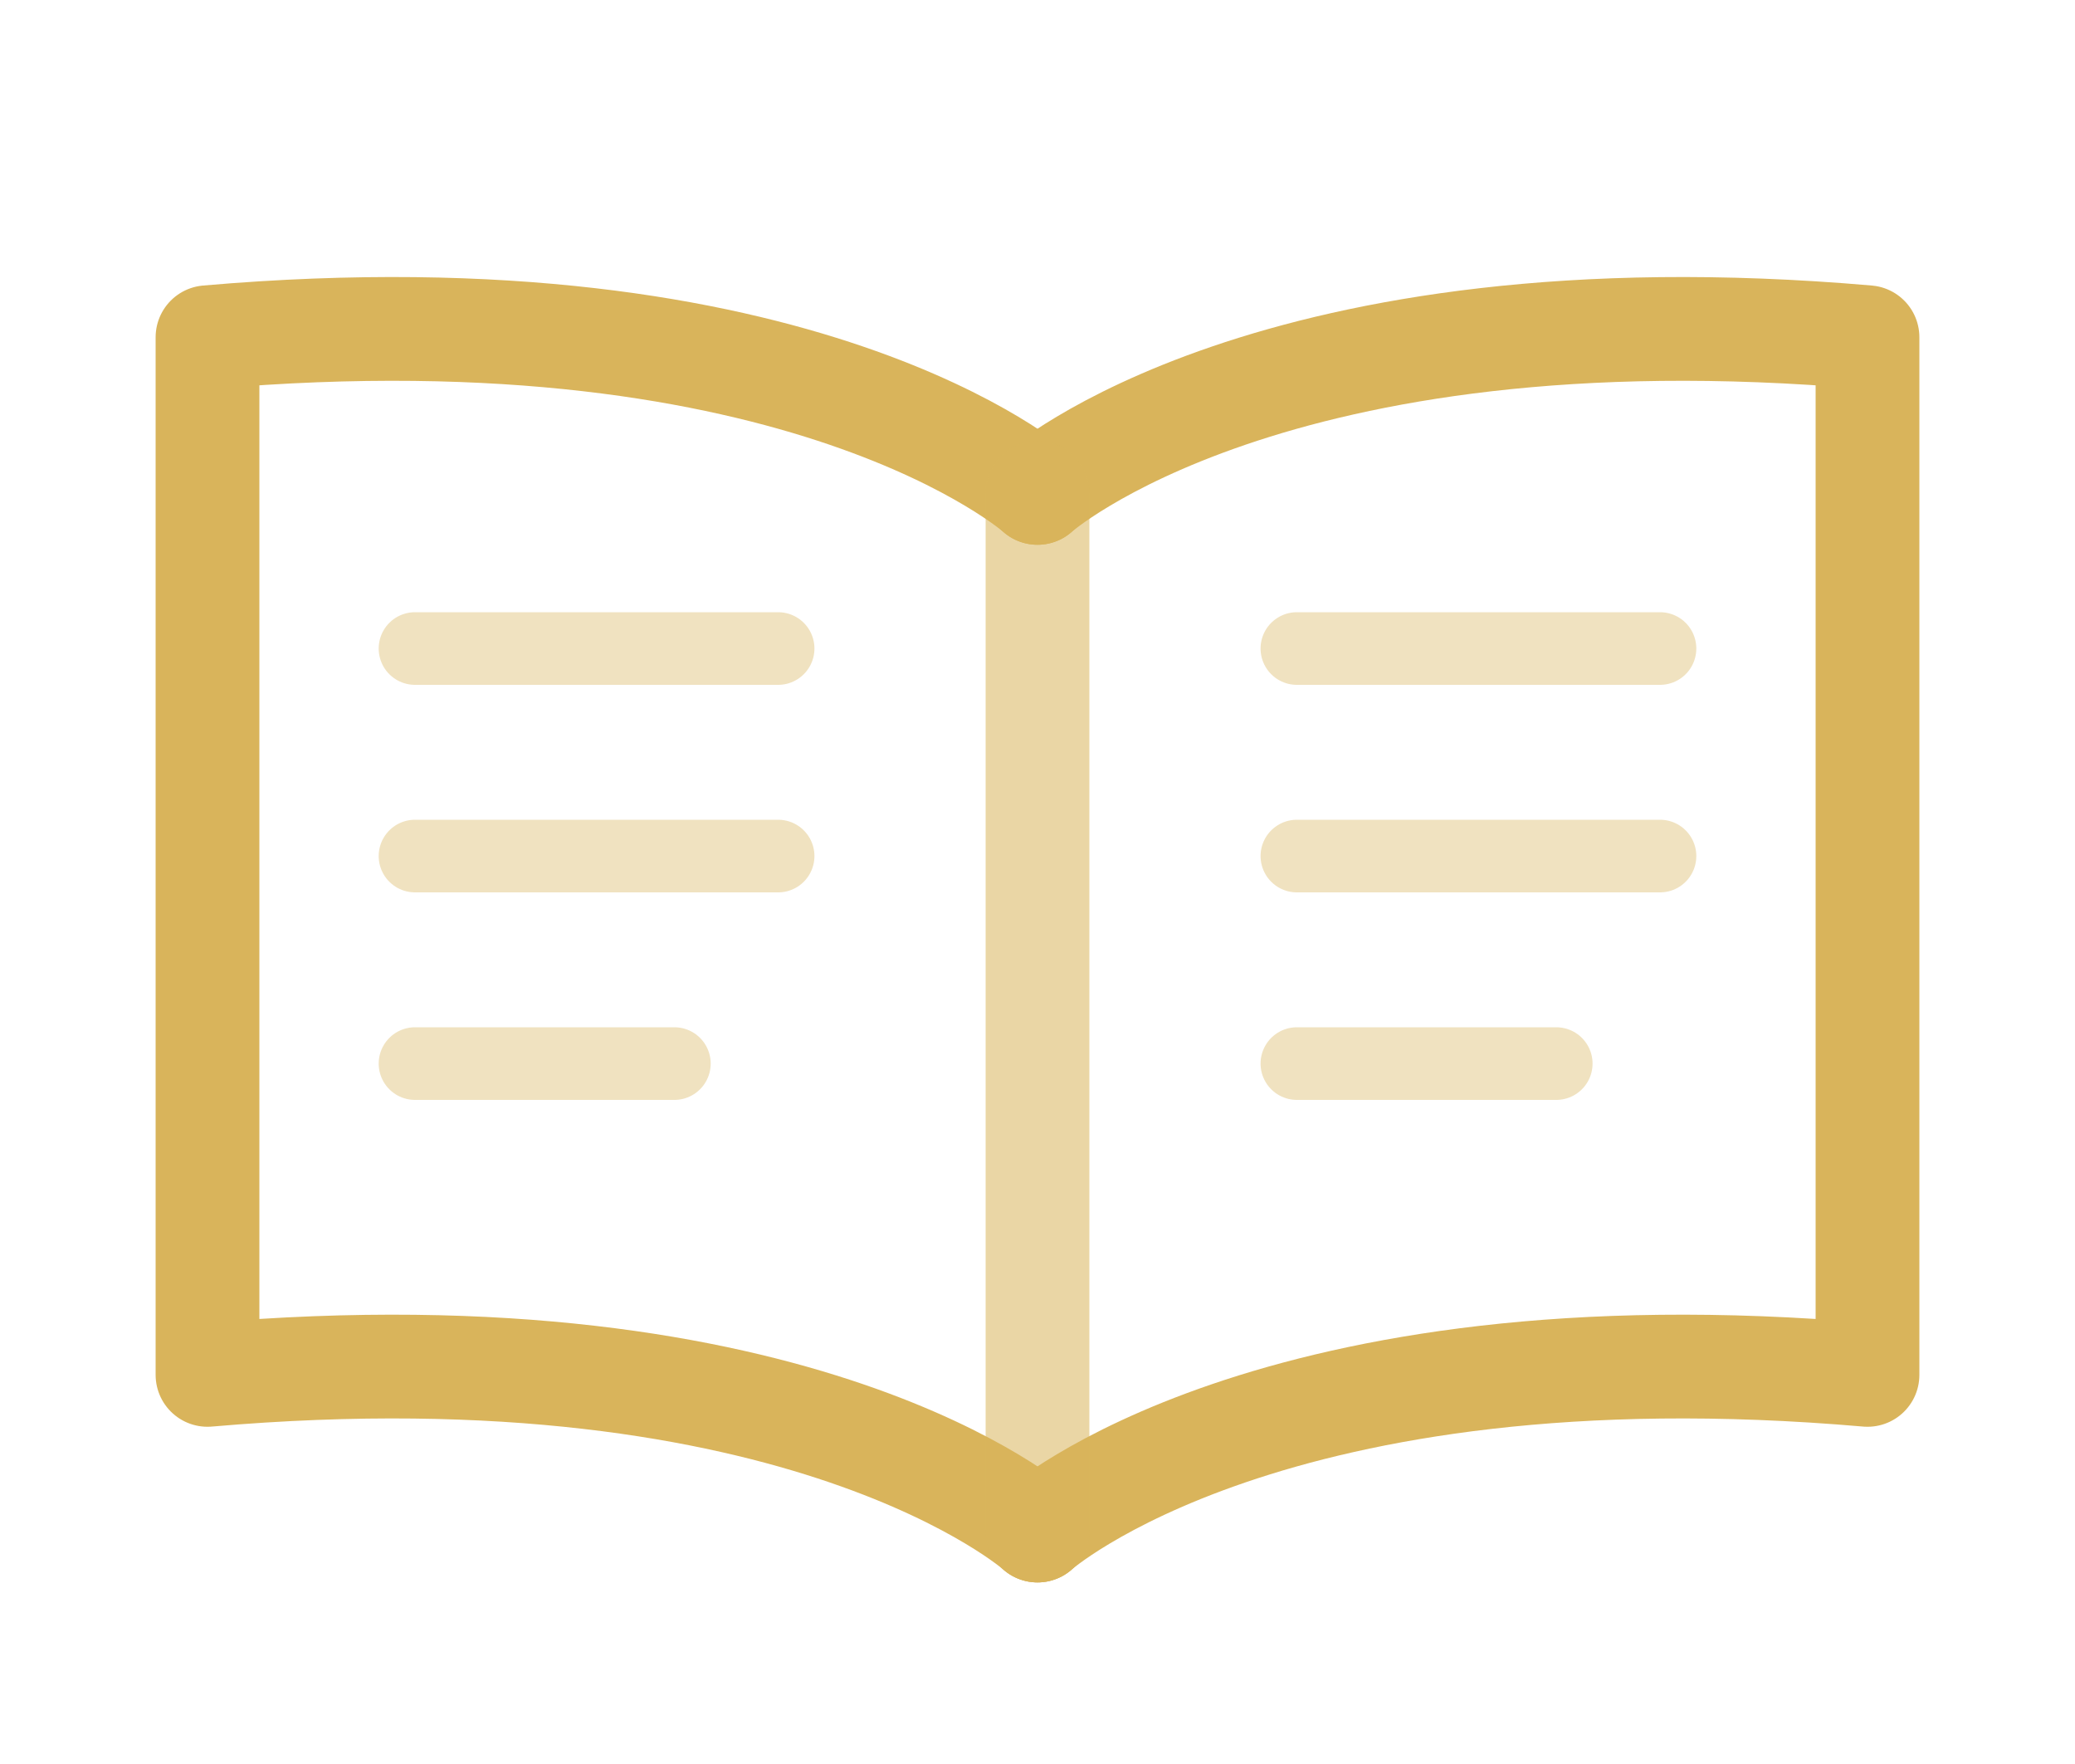
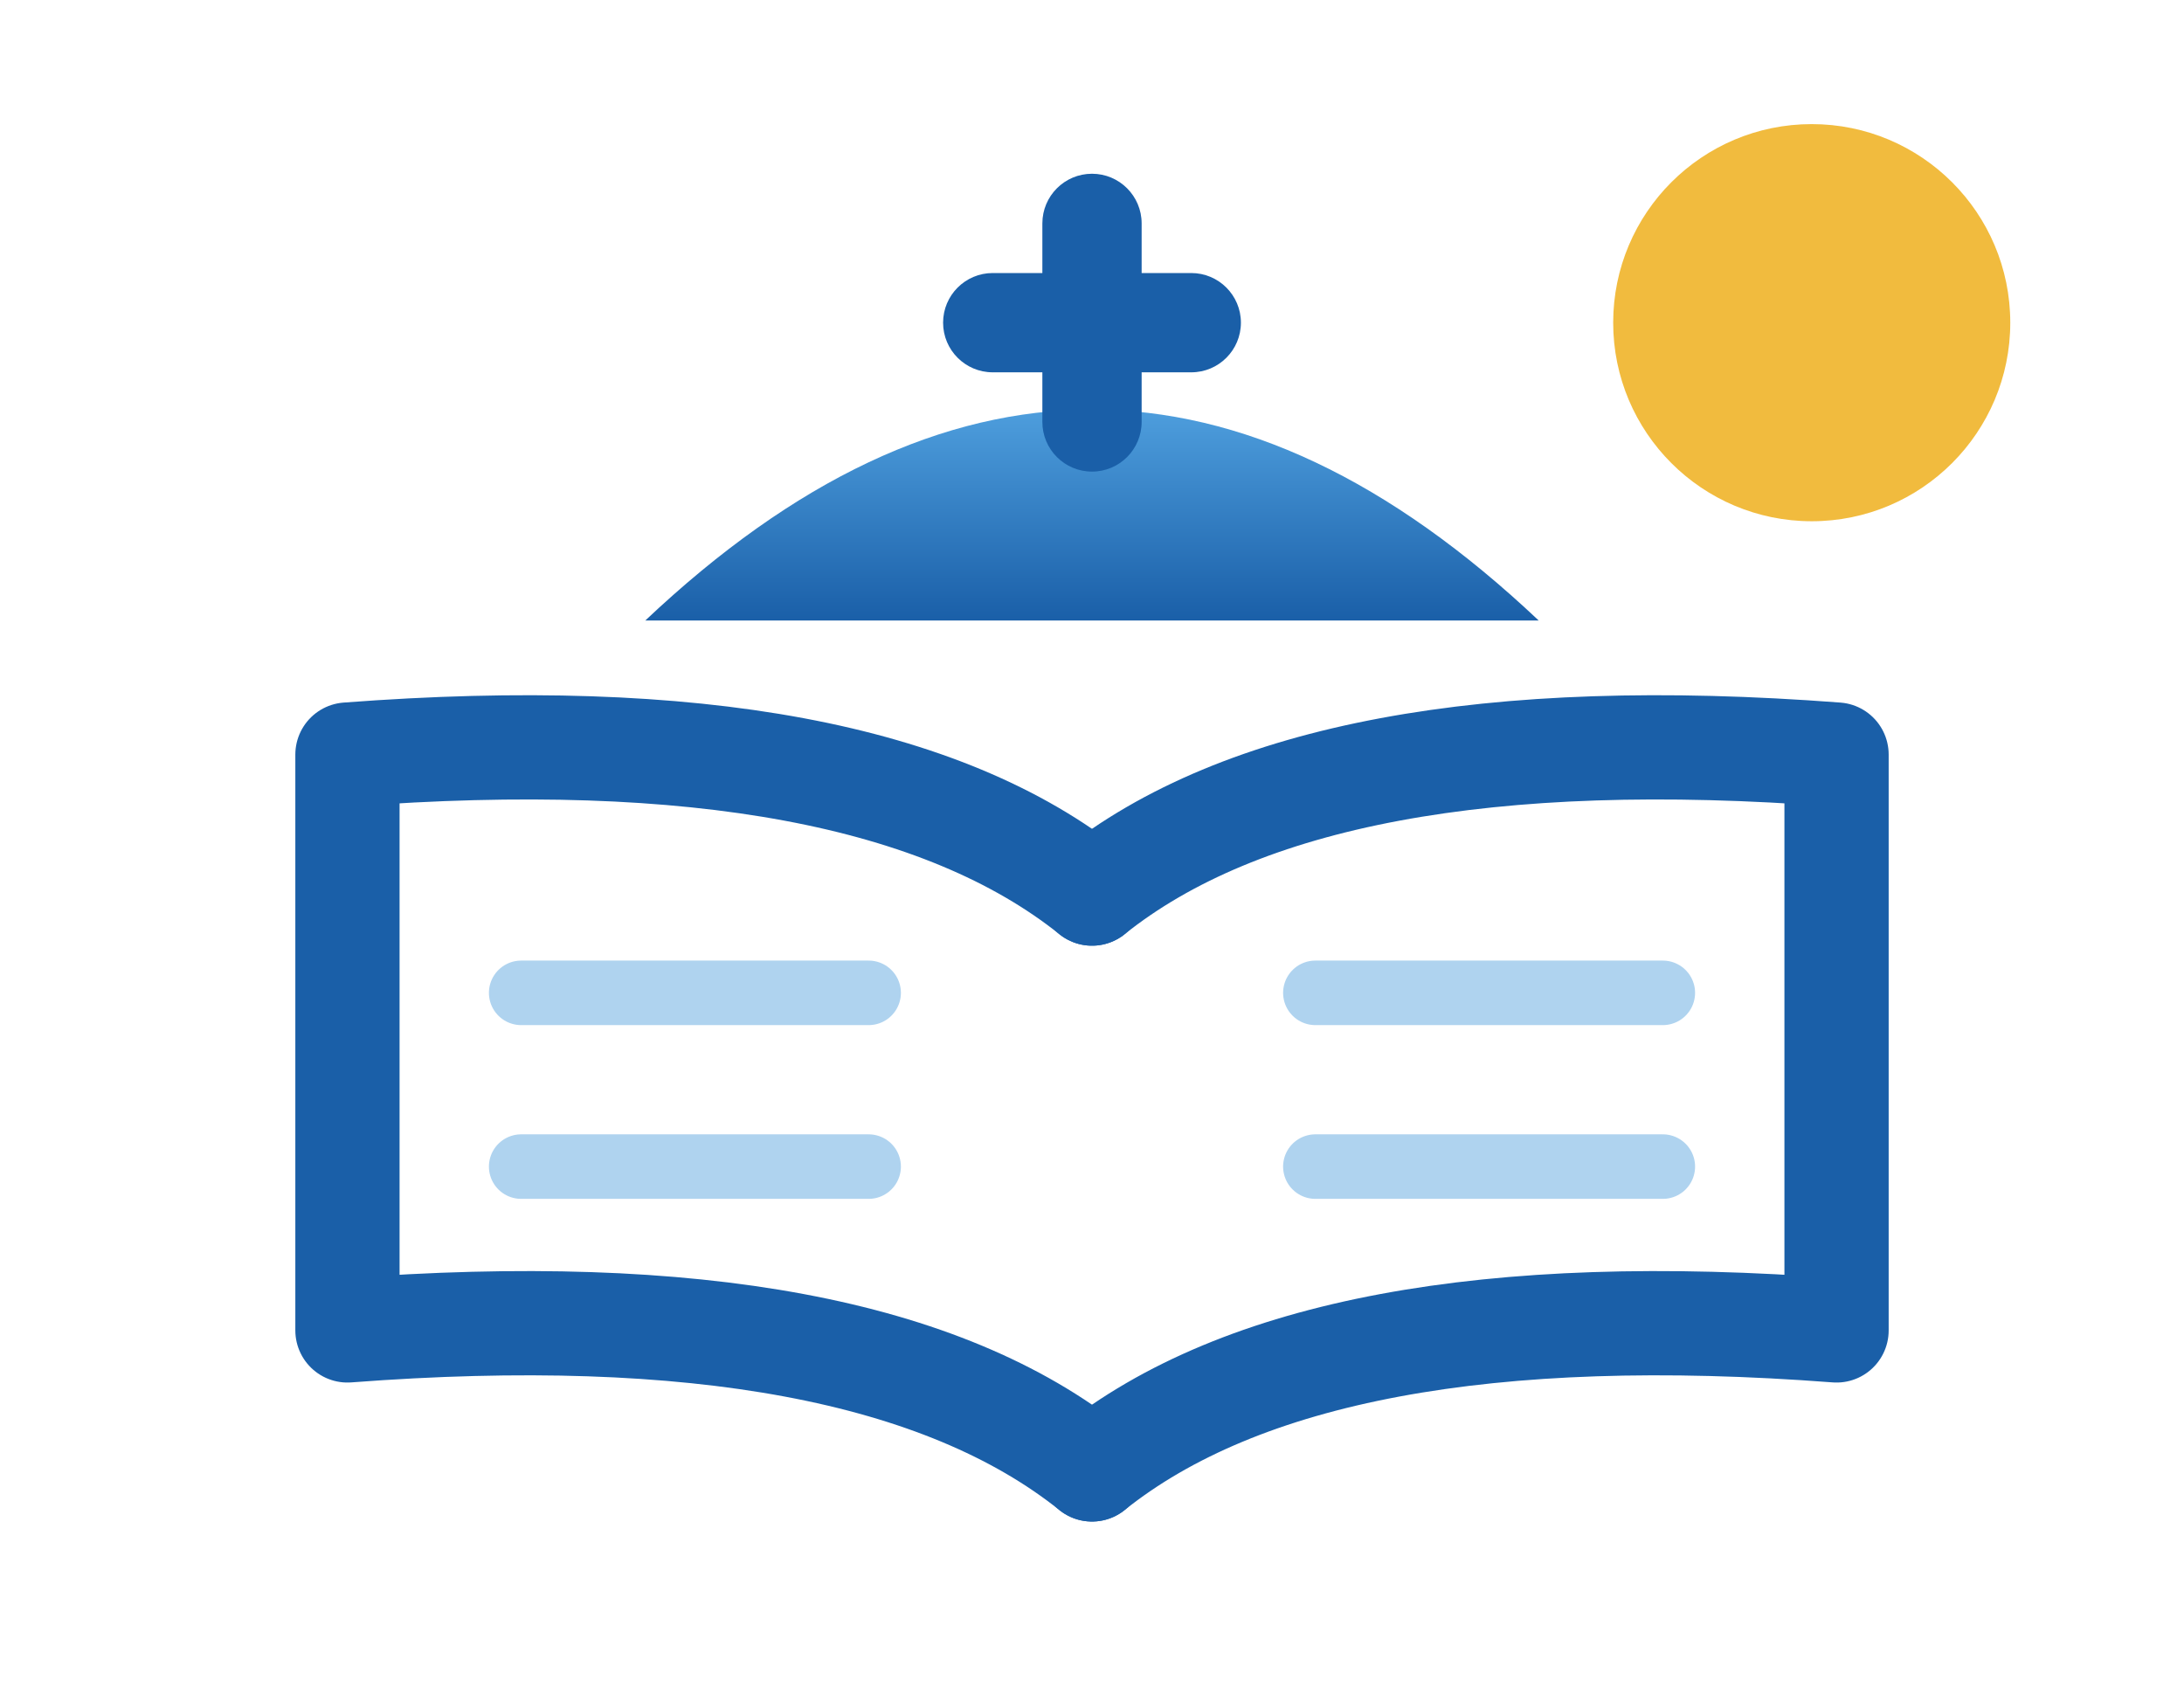
- <svg xmlns="http://www.w3.org/2000/svg" width="40" height="34" viewBox="0 0 40 34">
-   <g fill="none" stroke="#D9B45B" stroke-width="2" stroke-linejoin="round" stroke-linecap="round">
-     <path d="M20 9.5C20 9.5 15.5 5.5 4 6.5v20C15.5 25.5 20 29.5 20 29.5" />
-     <path d="M20 9.5C20 9.5 24.5 5.5 36 6.5v20C24.5 25.5 20 29.5 20 29.5" />
-     <path d="M20 9.5v20" stroke-opacity=".55" />
+ <svg xmlns="http://www.w3.org/2000/svg" width="44" height="34" viewBox="0 0 44 34">
+   <defs>
+     <linearGradient id="d" x1="0" y1="0" x2="0" y2="1">
+       <stop offset="0" stop-color="#4E9EDD" />
+       <stop offset="1" stop-color="#1A5FA8" />
+     </linearGradient>
+   </defs>
+   <circle cx="36.5" cy="6.5" r="4" fill="#F0B429" opacity=".9" />
+   <path d="M13 12.5q9-8.5 18 0z" fill="url(#d)" />
+   <rect x="21" y="3.5" width="2" height="6" rx="1" fill="#1A5FA8" />
+   <rect x="19" y="5.5" width="6" height="2" rx="1" fill="#1A5FA8" />
+   <g fill="none" stroke="#1A5FA8" stroke-width="2.1" stroke-linejoin="round" stroke-linecap="round">
+     <path d="M22 18q-4.5-3.6-15-2.8v11.6q10.5-.8 15 2.8" />
+     <path d="M22 18q4.5-3.6 15-2.8v11.6q-10.5-.8-15 2.8" />
  </g>
-   <g stroke="#D9B45B" stroke-opacity=".38" stroke-width="1.4" stroke-linecap="round">
-     <path d="M8 12.5h7M8 16.5h7M8 20.5h5" />
-     <path d="M25 12.5h7M25 16.5h7M25 20.5h5" />
+   <g stroke="#4E9EDD" stroke-opacity=".45" stroke-width="1.3" stroke-linecap="round">
+     <path d="M10.5 20h7M10.5 23.5h7" />
+     <path d="M26.5 20h7M26.5 23.5h7" />
  </g>
</svg>
